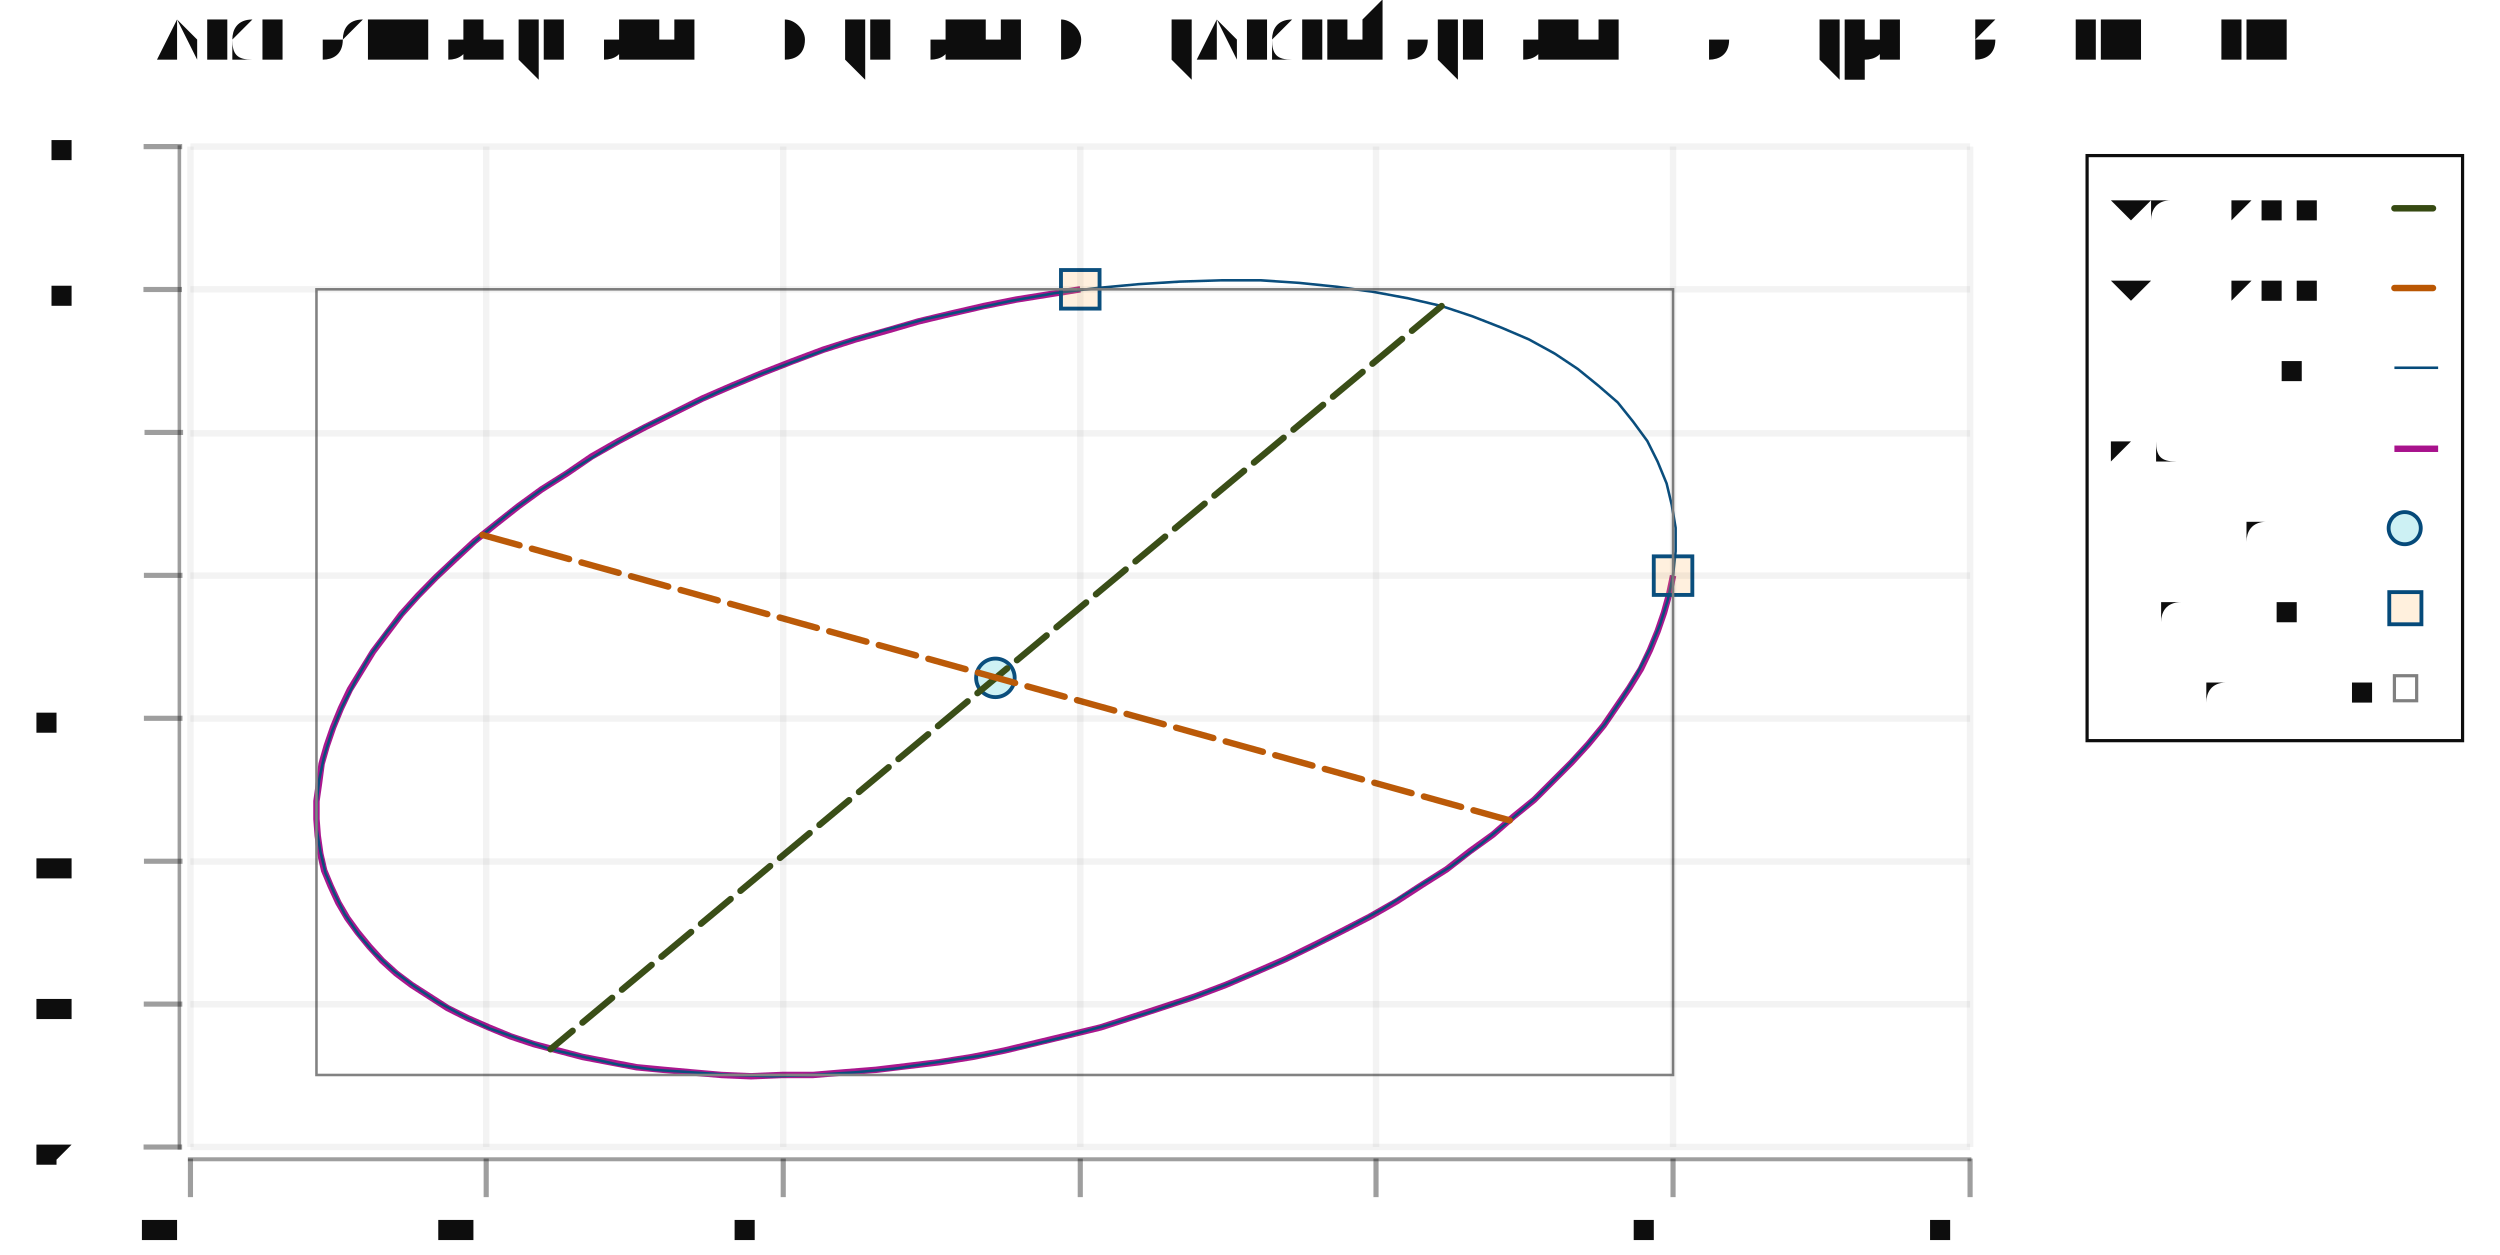
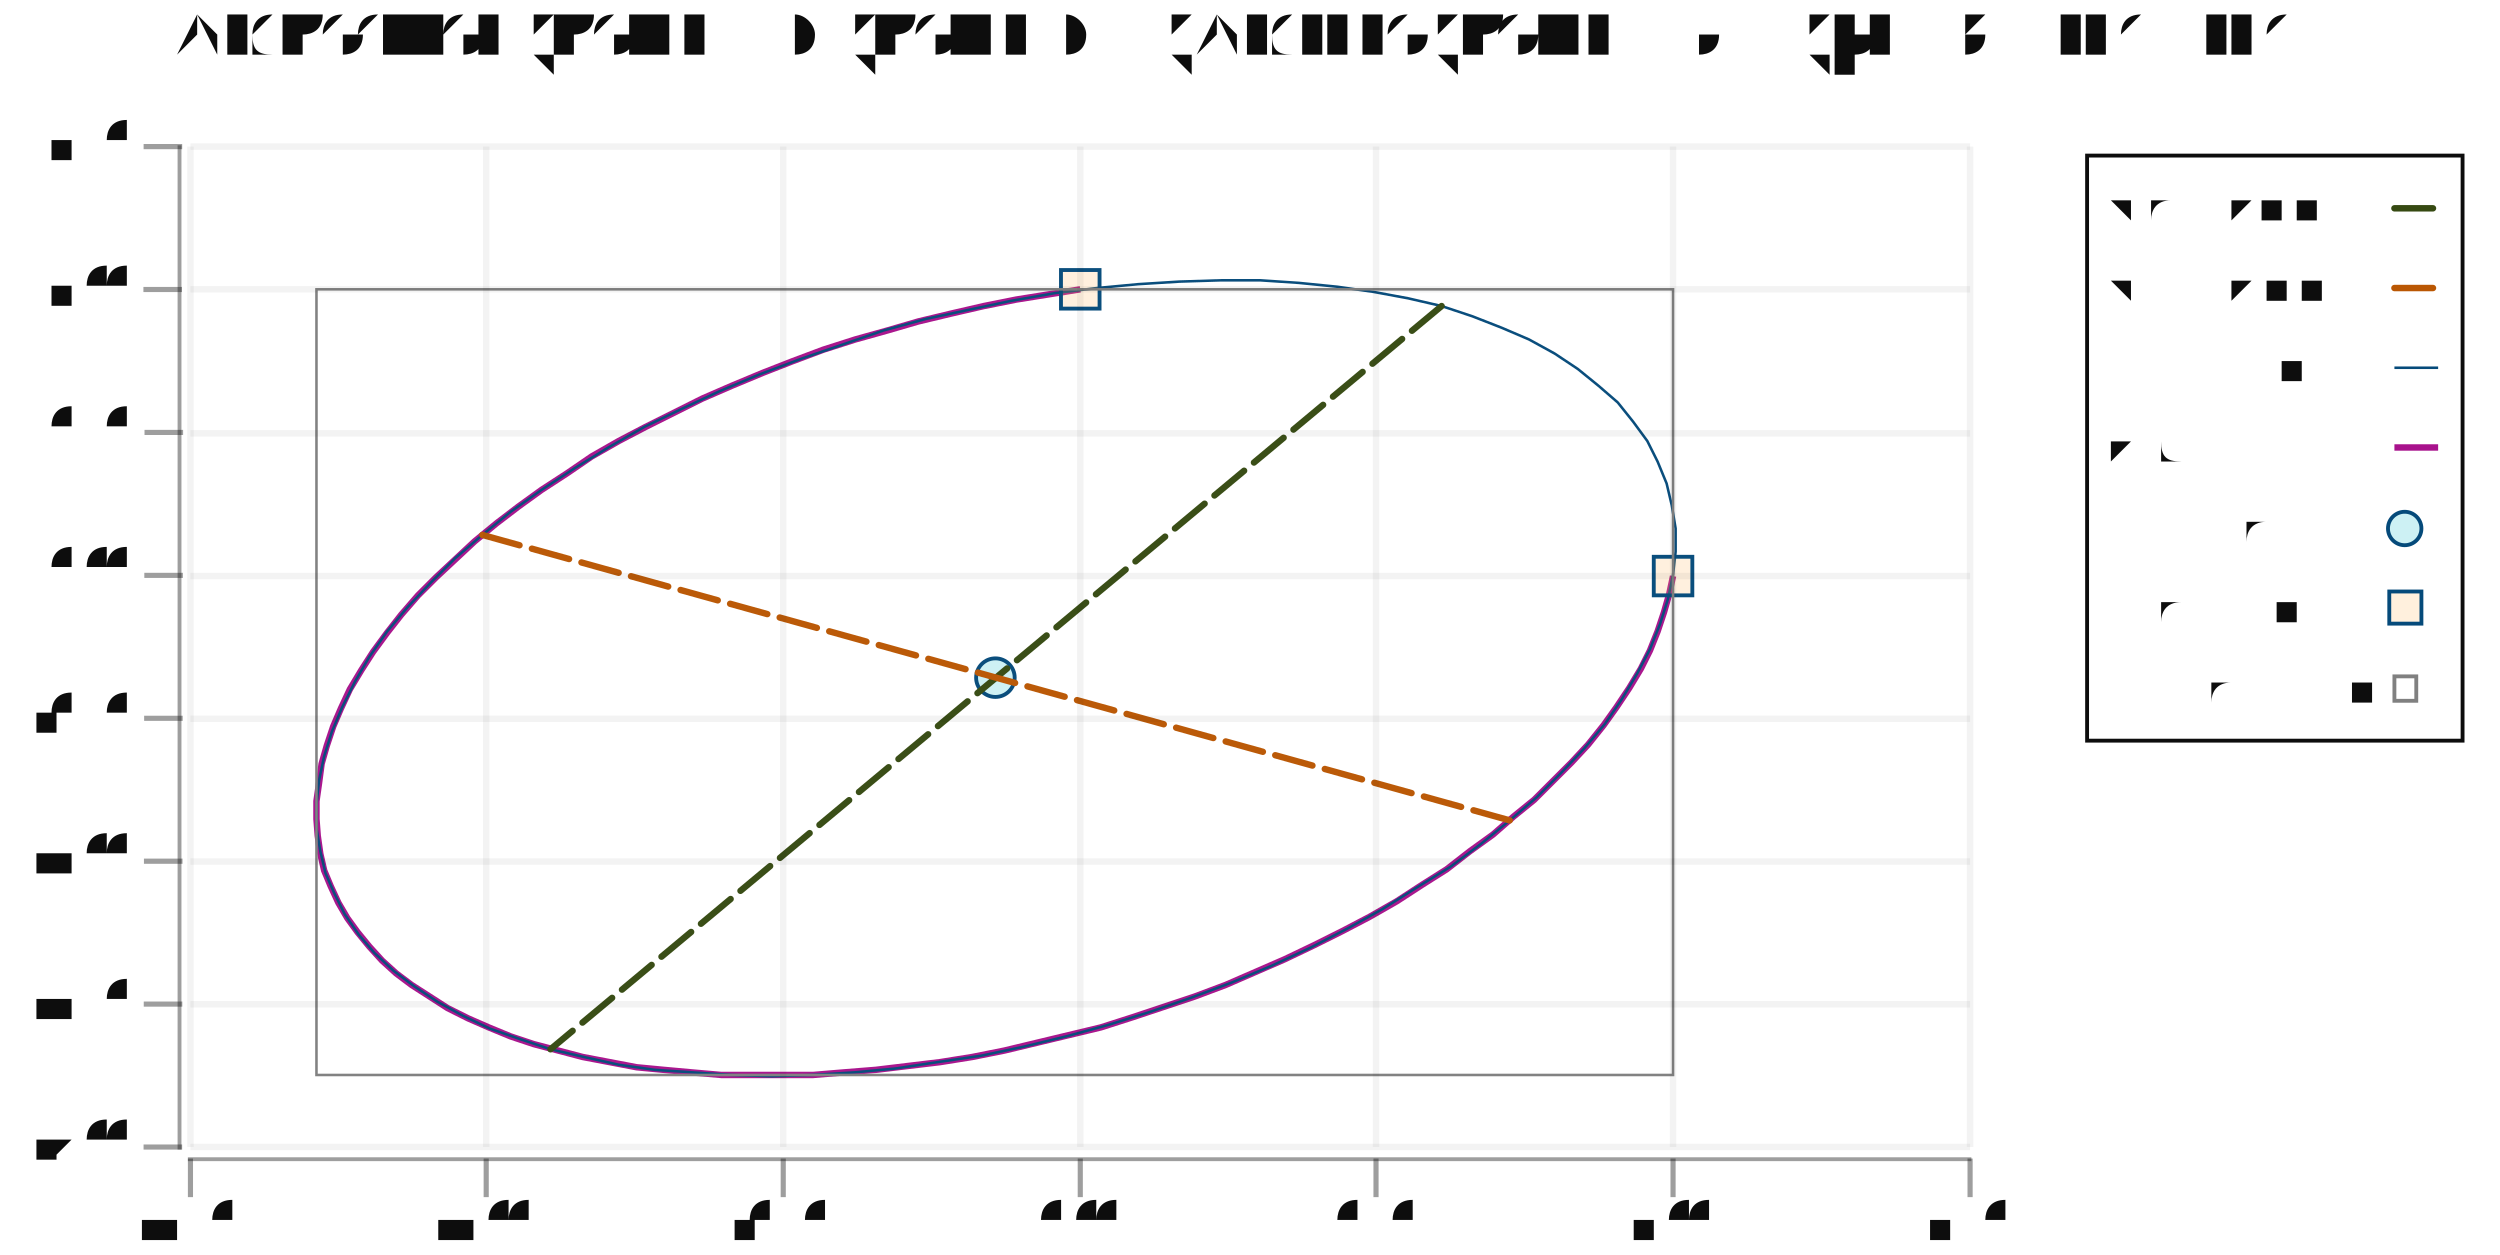
- <svg xmlns="http://www.w3.org/2000/svg" height="300.0" viewBox="-0.954 -0.48 1.944 0.976" width="597.61">
+ <svg xmlns="http://www.w3.org/2000/svg" height="300.00" viewBox="-0.954 -0.48 1.944 0.976" width="597.61">
  <style>svg {
  color-scheme: light dark;
}
{
  .canvas g, .title g, .axisbar g, .ticktext g, .tickglyph g, .ticklines g, .legendContent g text {
    fill: rgba(5%, 5%, 5%, 1.00);
  }
  .ticklines g, .tickglyph g, .legendBorder g {
    stroke: rgba(5%, 5%, 5%, 1.00);
  }
  .legendBorder g {
    fill: rgba(94%, 94%, 94%, 1.00);
  }
}
@media (prefers-color-scheme:dark) {
  .canvas g, .title g, .axisbar g, .ticktext g, .tickglyph g, .ticklines g, .legendContent g text {
    fill: rgba(94%, 94%, 94%, 1.00);
  }
  .ticklines g, .tickglyph g, .legendBorder g {
    stroke: rgba(94%, 94%, 94%, 1.00);
  }
  .legendBorder g {
    fill: rgba(5%, 5%, 5%, 1.00);
  }
}</style>
  <g class="chart">
    <g class="ellipse">
-       <g fill="none" stroke="rgba(66%, 7%, 55%, 1.00)" stroke-width="5.0e-3">
-         <polyline points="0.347,-3.2338301402926595e-2 0.344,-1.8050870674847785e-2 0.34,-3.6163721322803877e-3 0.335,1.0932637818583113e-2 0.329,2.556334449587111e-2 0.322,4.024274895417046e-2 0.313,5.4937742412265844e-2 0.303,6.961518092860564e-2 0.293,8.424196015607399e-2 0.281,9.878509000745644e-2 0.268,0.113 0.254,0.127 0.239,0.142 0.223,0.155 0.207,0.169 0.189,0.182 0.171,0.196 0.152,0.208 0.132,0.221 0.111,0.233 8.973734549917989e-2,0.244 6.78338316484478e-2,0.255 4.537244068179125e-2,0.266 2.2403833324679656e-2,0.276 -1.0201856921179253e-3,0.286 -2.4846784475928807e-2,0.295 -4.9022223132299425e-2,0.303 -7.349197497306958e-2,0.311 -9.820084949903274e-2,0.319 -0.123,0.325 -0.148,0.331 -0.173,0.337 -0.198,0.342 -0.223,0.346 -0.248,0.349 -0.273,0.352 -0.298,0.354 -0.322,0.356 -0.346,0.356 -0.37,0.357 -0.393,0.356 -0.416,0.354 -0.438,0.352 -0.459,0.35 -0.48,0.346 -0.501,0.342 -0.52,0.337 -0.539,0.332 -0.557,0.326 -0.574,0.319 -0.59,0.312 -0.606,0.304 -0.62,0.295 -0.634,0.286 -0.646,0.277 -0.657,0.267 -0.667,0.256 -0.676,0.245 -0.684,0.234 -0.691,0.222 -0.697,0.209 -0.702,0.197 -0.705,0.184 -0.707,0.17 -0.708,0.157 -0.708,0.143 -0.706,0.129 -0.704,0.114 -0.7,0.1 -0.695,8.547978462568168e-2 -0.689,7.085882497415069e-2 -0.682,5.61844010467521e-2 -0.673,4.1489610391323595e-2 -0.664,2.6807596492002483e-2 -0.653,1.2171474015490069e-2 -0.642,-2.385745877692913e-3 -0.629,-1.6831229988493956e-2 -0.615,-3.113239713323246e-2 -0.6,-4.525699162909269e-2 -0.585,-5.9173156045464914e-2 -0.568,-7.284950305704352e-2 -0.551,-8.62551862366232e-2 -0.533,-9.935996962792293e-2 -0.513,-0.112 -0.494,-0.125 -0.473,-0.137 -0.452,-0.148 -0.43,-0.159 -0.408,-0.17 -0.385,-0.18 -0.361,-0.19 -0.338,-0.199 -0.314,-0.208 -0.289,-0.216 -0.264,-0.223 -0.24,-0.23 -0.215,-0.236 -0.189,-0.242 -0.164,-0.247 -0.139,-0.251 -0.114,-0.255" />
-       </g>
-       <g fill="none" stroke="rgba(2%, 29%, 48%, 1.00)" stroke-width="2.0e-3">
-         <polyline points="0.167,-0.242 0.141,-0.248 0.114,-0.253 8.555778541346293e-2,-0.257 5.63149692583339e-2,-0.26 2.614145360670339e-2,-0.262 -4.843680460118738e-3,-0.262 -3.6518148773732606e-2,-0.261 -6.875694667839238e-2,-0.259 -0.101,-0.256 -0.134,-0.252 -0.168,-0.246 -0.201,-0.239 -0.234,-0.232 -0.267,-0.223 -0.299,-0.213 -0.331,-0.201 -0.363,-0.189 -0.394,-0.176 -0.424,-0.162 -0.453,-0.148 -0.481,-0.132 -0.507,-0.116 -0.533,-9.930971965234714e-2 -0.557,-8.1906311320317e-2 -0.579,-6.399355921675498e-2 -0.6,-4.564215679065575e-2 -0.619,-2.6924528643436973e-2 -0.637,-7.914544702124549e-3 -0.653,1.1312771311500325e-2 -0.667,3.068153796525719e-2 -0.678,5.0115315585911646e-2 -0.688,6.953740793164315e-2 -0.696,8.88711648770733e-2 -0.702,0.108 -0.706,0.127 -0.708,0.146 -0.708,0.164 -0.705,0.182 -0.701,0.199 -0.694,0.215 -0.686,0.231 -0.675,0.247 -0.663,0.261 -0.648,0.275 -0.632,0.287 -0.614,0.299 -0.594,0.31 -0.573,0.32 -0.55,0.328 -0.526,0.336 -0.5,0.342 -0.473,0.348 -0.445,0.352 -0.415,0.354 -0.385,0.356 -0.354,0.357 -0.323,0.356 -0.29,0.354 -0.258,0.351 -0.225,0.346 -0.191,0.341 -0.158,0.334 -0.125,0.326 -9.219954068736758e-2,0.317 -5.963369037668487e-2,0.307 -2.7540943174827026e-2,0.296 3.952045506780855e-3,0.284 3.472098722959105e-2,0.271 6.46444510376154e-2,0.257 9.360434268993423e-2,0.242 0.121,0.227 0.148,0.21 0.174,0.194 0.198,0.176 0.22,0.158 0.241,0.14 0.26,0.121 0.278,0.102 0.294,8.299608249816365e-2 0.307,6.362731584440678e-2 0.319,4.419353822375255e-2 0.329,2.4771445878021103e-2 0.337,5.4376889325906674e-3 0.343,-1.37314311066275e-2 0.347,-3.266026248037712e-2 0.349,-5.127410173898639e-2 0.349,-6.949948856275578e-2 0.346,-8.726449567627947e-2 0.342,-0.104 0.335,-0.121 0.327,-0.137 0.316,-0.152 0.304,-0.167 0.289,-0.18 0.273,-0.193 0.255,-0.205 0.235,-0.216 0.214,-0.225 0.191,-0.234 0.167,-0.242" />
-       </g>
-       <g fill="rgba(2%, 73%, 80%, 0.20)" stroke="rgba(2%, 29%, 48%, 1.00)" stroke-width="3.0e-3">
-         <circle cx="-0.18" cy="4.7154426904832014e-2" r="1.5e-2" />
-       </g>
-       <g fill="rgba(100%, 71%, 35%, 0.20)" stroke="rgba(2%, 29%, 48%, 1.00)" stroke-width="3.0e-3">
-         <rect height="3.0e-2" width="3.0000000000000027e-2" x="0.332" y="-4.7338301402926594e-2" />
-         <rect height="3.0000000000000027e-2" width="3.0000000000000013e-2" x="-0.129" y="-0.27" />
-       </g>
-       <g fill="rgba(53%, 51%, 28%, 0.00)" stroke="rgba(50%, 50%, 50%, 1.00)" stroke-width="2.0e-3">
+       <g fill="none" stroke="rgba(66%, 7%, 55%, 1.00)" stroke-width="0.005">
+         <polyline points="0.347,-0.032 0.344,-0.018 0.34,-0.004 0.335,0.011 0.329,0.026 0.322,0.04 0.313,0.055 0.303,0.07 0.293,0.084 0.281,0.099 0.268,0.113 0.254,0.127 0.239,0.142 0.223,0.155 0.207,0.169 0.189,0.182 0.171,0.196 0.152,0.208 0.132,0.221 0.111,0.233 0.09,0.244 0.068,0.255 0.045,0.266 0.022,0.276 -0.001,0.286 -0.025,0.295 -0.049,0.303 -0.073,0.311 -0.098,0.319 -0.123,0.325 -0.148,0.331 -0.173,0.337 -0.198,0.342 -0.223,0.346 -0.248,0.349 -0.273,0.352 -0.298,0.354 -0.322,0.356 -0.346,0.356 -0.37,0.356 -0.393,0.356 -0.416,0.354 -0.438,0.352 -0.459,0.35 -0.48,0.346 -0.501,0.342 -0.52,0.337 -0.539,0.332 -0.557,0.326 -0.574,0.319 -0.59,0.312 -0.606,0.304 -0.62,0.295 -0.634,0.286 -0.646,0.277 -0.657,0.267 -0.667,0.256 -0.676,0.245 -0.684,0.234 -0.691,0.222 -0.697,0.209 -0.702,0.197 -0.705,0.184 -0.707,0.17 -0.708,0.157 -0.708,0.143 -0.706,0.129 -0.704,0.114 -0.7,0.1 -0.695,0.085 -0.689,0.071 -0.682,0.056 -0.673,0.041 -0.664,0.027 -0.653,0.012 -0.642,-0.002 -0.629,-0.017 -0.615,-0.031 -0.6,-0.045 -0.585,-0.059 -0.568,-0.073 -0.551,-0.086 -0.533,-0.099 -0.513,-0.112 -0.494,-0.125 -0.473,-0.137 -0.452,-0.148 -0.43,-0.159 -0.408,-0.17 -0.385,-0.18 -0.361,-0.19 -0.338,-0.199 -0.314,-0.208 -0.289,-0.216 -0.264,-0.223 -0.24,-0.23 -0.215,-0.236 -0.189,-0.242 -0.164,-0.247 -0.139,-0.251 -0.114,-0.255" />
+       </g>
+       <g fill="none" stroke="rgba(2%, 29%, 48%, 1.00)" stroke-width="0.002">
+         <polyline points="0.167,-0.242 0.141,-0.248 0.114,-0.253 0.086,-0.257 0.056,-0.26 0.026,-0.262 -0.005,-0.262 -0.037,-0.261 -0.069,-0.259 -0.101,-0.256 -0.134,-0.252 -0.168,-0.246 -0.201,-0.239 -0.234,-0.232 -0.267,-0.223 -0.299,-0.212 -0.331,-0.201 -0.363,-0.189 -0.394,-0.176 -0.424,-0.162 -0.453,-0.148 -0.481,-0.132 -0.507,-0.116 -0.533,-0.099 -0.557,-0.082 -0.579,-0.064 -0.6,-0.046 -0.619,-0.027 -0.637,-0.008 -0.653,0.011 -0.667,0.031 -0.678,0.05 -0.688,0.07 -0.696,0.089 -0.702,0.108 -0.706,0.127 -0.708,0.146 -0.708,0.164 -0.705,0.182 -0.701,0.199 -0.694,0.215 -0.686,0.231 -0.675,0.247 -0.663,0.261 -0.648,0.275 -0.632,0.287 -0.614,0.299 -0.594,0.31 -0.573,0.32 -0.55,0.328 -0.526,0.336 -0.5,0.342 -0.473,0.348 -0.445,0.352 -0.415,0.354 -0.385,0.356 -0.354,0.357 -0.323,0.356 -0.29,0.354 -0.258,0.351 -0.225,0.346 -0.191,0.341 -0.158,0.334 -0.125,0.326 -0.092,0.317 -0.06,0.307 -0.028,0.296 0.004,0.284 0.035,0.271 0.065,0.257 0.094,0.242 0.121,0.227 0.148,0.21 0.174,0.194 0.198,0.176 0.22,0.158 0.241,0.14 0.26,0.121 0.278,0.102 0.294,0.083 0.307,0.064 0.319,0.044 0.329,0.025 0.337,0.005 0.343,-0.014 0.347,-0.033 0.349,-0.051 0.349,-0.069 0.346,-0.087 0.342,-0.104 0.335,-0.121 0.327,-0.137 0.316,-0.152 0.304,-0.167 0.289,-0.18 0.273,-0.193 0.255,-0.205 0.235,-0.216 0.214,-0.225 0.191,-0.234 0.167,-0.242" />
+       </g>
+       <g fill="rgba(2%, 73%, 80%, 0.20)" stroke="rgba(2%, 29%, 48%, 1.00)" stroke-width="0.003">
+         <circle cx="-0.18" cy="0.047" r="0.015" />
+       </g>
+       <g fill="rgba(100%, 71%, 35%, 0.20)" stroke="rgba(2%, 29%, 48%, 1.00)" stroke-width="0.003">
+         <rect height="0.03" width="0.03" x="0.332" y="-0.047" />
+         <rect height="0.03" width="0.03" x="-0.129" y="-0.27" />
+       </g>
+       <g fill="rgba(53%, 51%, 28%, 0.00)" stroke="rgba(50%, 50%, 50%, 1.00)" stroke-width="0.002">
        <rect height="0.611" width="1.055" x="-0.708" y="-0.255" />
      </g>
-       <g fill="none" stroke="rgba(21%, 29%, 7%, 1.00)" stroke-dasharray="3.0e-2 1.0e-2" stroke-linecap="round" stroke-width="5.0e-3">
+       <g fill="none" stroke="rgba(21%, 29%, 7%, 1.00)" stroke-dasharray="0.03 0.01" stroke-linecap="round" stroke-width="0.005">
        <polyline points="0.167,-0.242 -0.526,0.336" />
      </g>
-       <g fill="none" stroke="rgba(73%, 34%, 1%, 1.00)" stroke-dasharray="3.0e-2 1.0e-2" stroke-linecap="round" stroke-width="5.0e-3">
-         <polyline points="-0.579,-6.399355921675498e-2 0.22,0.158" />
+       <g fill="none" stroke="rgba(73%, 34%, 1%, 1.00)" stroke-dasharray="0.03 0.01" stroke-linecap="round" stroke-width="0.005">
+         <polyline points="-0.579,-0.064 0.22,0.158" />
      </g>
    </g>
  </g>
  <g class="hud">
    <g class="frame">
-       <g fill="rgba(100%, 100%, 100%, 0.02)" stroke="rgba(0%, 0%, 0%, 0.00)" stroke-width="0.0">
+       <g fill="rgba(100%, 100%, 100%, 0.02)" stroke="rgba(0%, 0%, 0%, 0.00)" stroke-width="0">
        <rect height="0.778" width="1.384" x="-0.806" y="-0.366" />
      </g>
    </g>
    <g class="axis">
      <g class="ticks">
        <g class="tickglyph">
-           <g fill="rgba(5%, 5%, 5%, 0.40)" stroke="rgba(5%, 5%, 5%, 0.40)" stroke-width="4.0e-3">
-             <g transform="rotate(-90.0, -0.8272072, 0.4122536)">
+           <g fill="rgba(5%, 5%, 5%, 0.40)" stroke="rgba(5%, 5%, 5%, 0.40)" stroke-width="0.004">
+             <g transform="rotate(-90.000, -0.82721, 0.41225)">
              <polyline points="-0.827,0.427 -0.827,0.397" />
            </g>
-             <g transform="rotate(-90.0, -0.8272072, 0.3011057)">
+             <g transform="rotate(-90.000, -0.82721, 0.30111)">
              <polyline points="-0.827,0.316 -0.827,0.286" />
            </g>
-             <g transform="rotate(-90.0, -0.8272072, 0.1899577)">
+             <g transform="rotate(-90.000, -0.82721, 0.18996)">
              <polyline points="-0.827,0.205 -0.827,0.175" />
            </g>
-             <g transform="rotate(-90.0, -0.8272072, 7.880968471866046e-2)">
-               <polyline points="-0.827,9.380968471866045e-2 -0.827,6.380968471866046e-2" />
-             </g>
-             <g transform="rotate(-90.0, -0.8272072, -3.2338301402926595e-2)">
-               <polyline points="-0.827,-1.7338301402926595e-2 -0.827,-4.7338301402926594e-2" />
-             </g>
-             <g transform="rotate(-90.0, -0.8272072, -0.1434863)">
+             <g transform="rotate(-90.000, -0.82721, 0.07881)">
+               <polyline points="-0.827,0.094 -0.827,0.064" />
+             </g>
+             <g transform="rotate(-90.000, -0.82721, -0.032338)">
+               <polyline points="-0.827,-0.017 -0.827,-0.047" />
+             </g>
+             <g transform="rotate(-90.000, -0.82721, -0.14349)">
              <polyline points="-0.827,-0.128 -0.827,-0.158" />
            </g>
-             <g transform="rotate(-90.0, -0.8272072, -0.2546343)">
+             <g transform="rotate(-90.000, -0.82721, -0.25463)">
              <polyline points="-0.827,-0.24 -0.827,-0.27" />
            </g>
-             <g transform="rotate(-90.0, -0.8272072, -0.3657823)">
+             <g transform="rotate(-90.000, -0.82721, -0.36578)">
              <polyline points="-0.827,-0.351 -0.827,-0.381" />
            </g>
          </g>
        </g>
        <g class="ticktext">
-           <g fill="rgba(5%, 5%, 5%, 1.00)" font-size="3.460805791027717e-2" stroke="none" stroke-width="0.0" text-anchor="end">
+           <g fill="rgba(5%, 5%, 5%, 1.00)" font-size="0.035" stroke="none" stroke-width="0.0" text-anchor="end">
            <text x="-0.852" y="0.423">-2.00</text>
            <text x="-0.852" y="0.312">-1.50</text>
            <text x="-0.852" y="0.201">-1.00</text>
-             <text x="-0.852" y="8.950767838286317e-2">-0.50</text>
-             <text x="-0.852" y="-2.164030773872372e-2"> 0.00</text>
+             <text x="-0.852" y="0.09">-0.50</text>
+             <text x="-0.852" y="-0.022"> 0.00</text>
            <text x="-0.852" y="-0.133"> 0.50</text>
            <text x="-0.852" y="-0.244"> 1.00</text>
            <text x="-0.852" y="-0.355"> 1.50</text>
          </g>
        </g>
        <g class="ticklines">
-           <g fill="none" stroke="rgba(5%, 5%, 5%, 0.05)" stroke-width="5.0e-3">
+           <g fill="none" stroke="rgba(5%, 5%, 5%, 0.05)" stroke-width="0.005">
            <polyline points="-0.806,0.412 0.578,0.412" />
            <polyline points="-0.806,0.301 0.578,0.301" />
            <polyline points="-0.806,0.19 0.578,0.19" />
-             <polyline points="-0.806,7.880968471866046e-2 0.578,7.880968471866046e-2" />
-             <polyline points="-0.806,-3.2338301402926595e-2 0.578,-3.2338301402926595e-2" />
+             <polyline points="-0.806,0.079 0.578,0.079" />
+             <polyline points="-0.806,-0.032 0.578,-0.032" />
            <polyline points="-0.806,-0.143 0.578,-0.143" />
            <polyline points="-0.806,-0.255 0.578,-0.255" />
            <polyline points="-0.806,-0.366 0.578,-0.366" />
          </g>
        </g>
      </g>
      <g class="axisbar">
-         <g fill="rgba(5%, 5%, 5%, 0.40)" stroke="rgba(0%, 0%, 0%, 0.00)" stroke-width="0.0">
-           <rect height="0.781" width="2.768644632822115e-3" x="-0.816" y="-0.367" />
+         <g fill="rgba(5%, 5%, 5%, 0.40)" stroke="rgba(0%, 0%, 0%, 0.00)" stroke-width="0">
+           <rect height="0.781" width="0.003" x="-0.816" y="-0.367" />
        </g>
      </g>
    </g>
    <g class="axis">
      <g class="ticks">
        <g class="tickglyph">
-           <g fill="rgba(5%, 5%, 5%, 0.40)" stroke="rgba(5%, 5%, 5%, 0.40)" stroke-width="4.0e-3">
+           <g fill="rgba(5%, 5%, 5%, 0.40)" stroke="rgba(5%, 5%, 5%, 0.40)" stroke-width="0.004">
            <polyline points="-0.806,0.451 -0.806,0.421" />
            <polyline points="-0.576,0.451 -0.576,0.421" />
            <polyline points="-0.345,0.451 -0.345,0.421" />
            <polyline points="-0.114,0.451 -0.114,0.421" />
            <polyline points="0.116,0.451 0.116,0.421" />
            <polyline points="0.347,0.451 0.347,0.421" />
            <polyline points="0.578,0.451 0.578,0.421" />
          </g>
        </g>
        <g class="ticktext">
-           <g fill="rgba(5%, 5%, 5%, 1.00)" font-size="3.460805791027717e-2" stroke="none" stroke-width="0.0" text-anchor="middle">
+           <g fill="rgba(5%, 5%, 5%, 1.00)" font-size="0.035" stroke="none" stroke-width="0.0" text-anchor="middle">
            <text x="-0.806" y="0.485">-1.50</text>
            <text x="-0.576" y="0.485">-1.00</text>
            <text x="-0.345" y="0.485">-0.50</text>
            <text x="-0.114" y="0.485"> 0.00</text>
            <text x="0.116" y="0.485"> 0.50</text>
            <text x="0.347" y="0.485"> 1.00</text>
            <text x="0.578" y="0.485"> 1.50</text>
          </g>
        </g>
        <g class="ticklines">
-           <g fill="none" stroke="rgba(5%, 5%, 5%, 0.05)" stroke-width="5.0e-3">
+           <g fill="none" stroke="rgba(5%, 5%, 5%, 0.05)" stroke-width="0.005">
            <polyline points="-0.806,0.412 -0.806,-0.366" />
            <polyline points="-0.576,0.412 -0.576,-0.366" />
            <polyline points="-0.345,0.412 -0.345,-0.366" />
            <polyline points="-0.114,0.412 -0.114,-0.366" />
            <polyline points="0.116,0.412 0.116,-0.366" />
            <polyline points="0.347,0.412 0.347,-0.366" />
            <polyline points="0.578,0.412 0.578,-0.366" />
          </g>
        </g>
      </g>
      <g class="axisbar">
-         <g fill="rgba(5%, 5%, 5%, 0.40)" stroke="rgba(0%, 0%, 0%, 0.00)" stroke-width="0.0">
-           <rect height="3.1121436114043832e-3" width="1.387" x="-0.808" y="0.42" />
+         <g fill="rgba(5%, 5%, 5%, 0.40)" stroke="rgba(0%, 0%, 0%, 0.00)" stroke-width="0">
+           <rect height="0.003" width="1.387" x="-0.808" y="0.42" />
        </g>
      </g>
    </g>
    <g class="legend">
      <g class="legendBorder">
-         <g fill="rgba(5%, 5%, 5%, 0.00)" stroke="rgba(5%, 5%, 5%, 1.00)" stroke-width="2.5e-3">
+         <g fill="rgba(5%, 5%, 5%, 0.00)" stroke="rgba(5%, 5%, 5%, 1.00)" stroke-width="0.003">
          <rect height="0.455" width="0.292" x="0.669" y="-0.359" />
        </g>
      </g>
      <g class="legendContent">
-         <g fill="rgba(5%, 5%, 5%, 1.00)" font-size="3.460805791027717e-2" stroke="none" stroke-width="0.0" text-anchor="start">
-           <text x="0.686" y="6.495786694825767e-2">Bounding Box</text>
-         </g>
-         <g fill="rgba(53%, 51%, 28%, 0.00)" stroke="rgba(50%, 50%, 50%, 1.00)" stroke-width="2.5e-3">
-           <rect height="1.945089757127777e-2" width="1.7304028955138273e-2" x="0.908" y="4.55069693769799e-2" />
-         </g>
-         <g fill="rgba(5%, 5%, 5%, 1.00)" font-size="3.460805791027717e-2" stroke="none" stroke-width="0.0" text-anchor="start">
-           <text x="0.686" y="2.714994720168895e-3">Endpoints</text>
-         </g>
-         <g fill="rgba(100%, 71%, 35%, 0.20)" stroke="rgba(2%, 29%, 48%, 1.00)" stroke-width="3.0e-3">
-           <rect height="2.5e-2" width="2.499999999999991e-2" x="0.904" y="-1.9510454065469907e-2" />
-         </g>
-         <g fill="rgba(5%, 5%, 5%, 1.00)" font-size="3.460805791027717e-2" stroke="none" stroke-width="0.0" text-anchor="start">
-           <text x="0.686" y="-5.952787750791977e-2">Centroid</text>
-         </g>
-         <g fill="rgba(2%, 73%, 80%, 0.20)" stroke="rgba(2%, 29%, 48%, 1.00)" stroke-width="3.0e-3">
-           <circle cx="0.916" cy="-6.925332629355863e-2" r="1.25e-2" />
-         </g>
-         <g fill="rgba(5%, 5%, 5%, 1.00)" font-size="3.460805791027717e-2" stroke="none" stroke-width="0.0" text-anchor="start">
+         <g fill="rgba(5%, 5%, 5%, 1.00)" font-size="0.035" stroke="none" stroke-width="0.0" text-anchor="start">
+           <text x="0.686" y="0.065">Bounding Box</text>
+         </g>
+         <g fill="rgba(53%, 51%, 28%, 0.00)" stroke="rgba(50%, 50%, 50%, 1.00)" stroke-width="0.003">
+           <rect height="0.019" width="0.017" x="0.908" y="0.046" />
+         </g>
+         <g fill="rgba(5%, 5%, 5%, 1.00)" font-size="0.035" stroke="none" stroke-width="0.0" text-anchor="start">
+           <text x="0.686" y="0.003">Endpoints</text>
+         </g>
+         <g fill="rgba(100%, 71%, 35%, 0.20)" stroke="rgba(2%, 29%, 48%, 1.00)" stroke-width="0.003">
+           <rect height="0.025" width="0.025" x="0.904" y="-0.02" />
+         </g>
+         <g fill="rgba(5%, 5%, 5%, 1.00)" font-size="0.035" stroke="none" stroke-width="0.0" text-anchor="start">
+           <text x="0.686" y="-0.06">Centroid</text>
+         </g>
+         <g fill="rgba(2%, 73%, 80%, 0.20)" stroke="rgba(2%, 29%, 48%, 1.00)" stroke-width="0.003">
+           <circle cx="0.916" cy="-0.069" r="0.013" />
+         </g>
+         <g fill="rgba(5%, 5%, 5%, 1.00)" font-size="0.035" stroke="none" stroke-width="0.0" text-anchor="start">
          <text x="0.686" y="-0.122">Arc</text>
        </g>
-         <g fill="none" stroke="rgba(66%, 7%, 55%, 1.00)" stroke-width="5.0e-3">
-           <polyline points="0.908,-0.131 0.942,-0.131" />
-         </g>
-         <g fill="rgba(5%, 5%, 5%, 1.00)" font-size="3.460805791027717e-2" stroke="none" stroke-width="0.0" text-anchor="start">
+         <g fill="none" stroke="rgba(66%, 7%, 55%, 1.00)" stroke-width="0.005">
+           <polyline points="0.908,-0.132 0.942,-0.132" />
+         </g>
+         <g fill="rgba(5%, 5%, 5%, 1.00)" font-size="0.035" stroke="none" stroke-width="0.0" text-anchor="start">
          <text x="0.686" y="-0.184">Full Ellipse</text>
        </g>
-         <g fill="none" stroke="rgba(2%, 29%, 48%, 1.00)" stroke-width="2.0e-3">
+         <g fill="none" stroke="rgba(2%, 29%, 48%, 1.00)" stroke-width="0.002">
          <polyline points="0.908,-0.194 0.942,-0.194" />
        </g>
-         <g fill="rgba(5%, 5%, 5%, 1.00)" font-size="3.460805791027717e-2" stroke="none" stroke-width="0.0" text-anchor="start">
+         <g fill="rgba(5%, 5%, 5%, 1.00)" font-size="0.035" stroke="none" stroke-width="0.0" text-anchor="start">
          <text x="0.686" y="-0.246">Minor Axis</text>
        </g>
-         <g fill="none" stroke="rgba(73%, 34%, 1%, 1.00)" stroke-dasharray="3.0e-2 1.0e-2" stroke-linecap="round" stroke-width="5.0e-3">
+         <g fill="none" stroke="rgba(73%, 34%, 1%, 1.00)" stroke-dasharray="0.03 0.01" stroke-linecap="round" stroke-width="0.005">
          <polyline points="0.908,-0.256 0.942,-0.256" />
        </g>
-         <g fill="rgba(5%, 5%, 5%, 1.00)" font-size="3.460805791027717e-2" stroke="none" stroke-width="0.0" text-anchor="start">
+         <g fill="rgba(5%, 5%, 5%, 1.00)" font-size="0.035" stroke="none" stroke-width="0.0" text-anchor="start">
          <text x="0.686" y="-0.308">Major Axis</text>
        </g>
-         <g fill="none" stroke="rgba(21%, 29%, 7%, 1.00)" stroke-dasharray="3.0e-2 1.0e-2" stroke-linecap="round" stroke-width="5.0e-3">
+         <g fill="none" stroke="rgba(21%, 29%, 7%, 1.00)" stroke-dasharray="0.03 0.01" stroke-linecap="round" stroke-width="0.005">
          <polyline points="0.908,-0.318 0.942,-0.318" />
        </g>
      </g>
    </g>
    <g class="title">
-       <g fill="rgba(5%, 5%, 5%, 1.00)" font-size="5.537289265644347e-2" stroke="none" stroke-width="0.0" text-anchor="middle">
-         <text x="1.7315934850938408e-2" y="-0.436">ArcPosition (Point 1 0) (Point 0 1) (ArcInfo (Point 1.5 1) (pi / 3) True True)</text>
+       <g fill="rgba(5%, 5%, 5%, 1.00)" font-size="0.055" stroke="none" stroke-width="0.0" text-anchor="middle">
+         <text x="0.017" y="-0.436">ArcPosition (Point 1 0) (Point 0 1) (ArcInfo (Point 1.5 1) (pi / 3) True True)</text>
      </g>
    </g>
  </g>
</svg>
